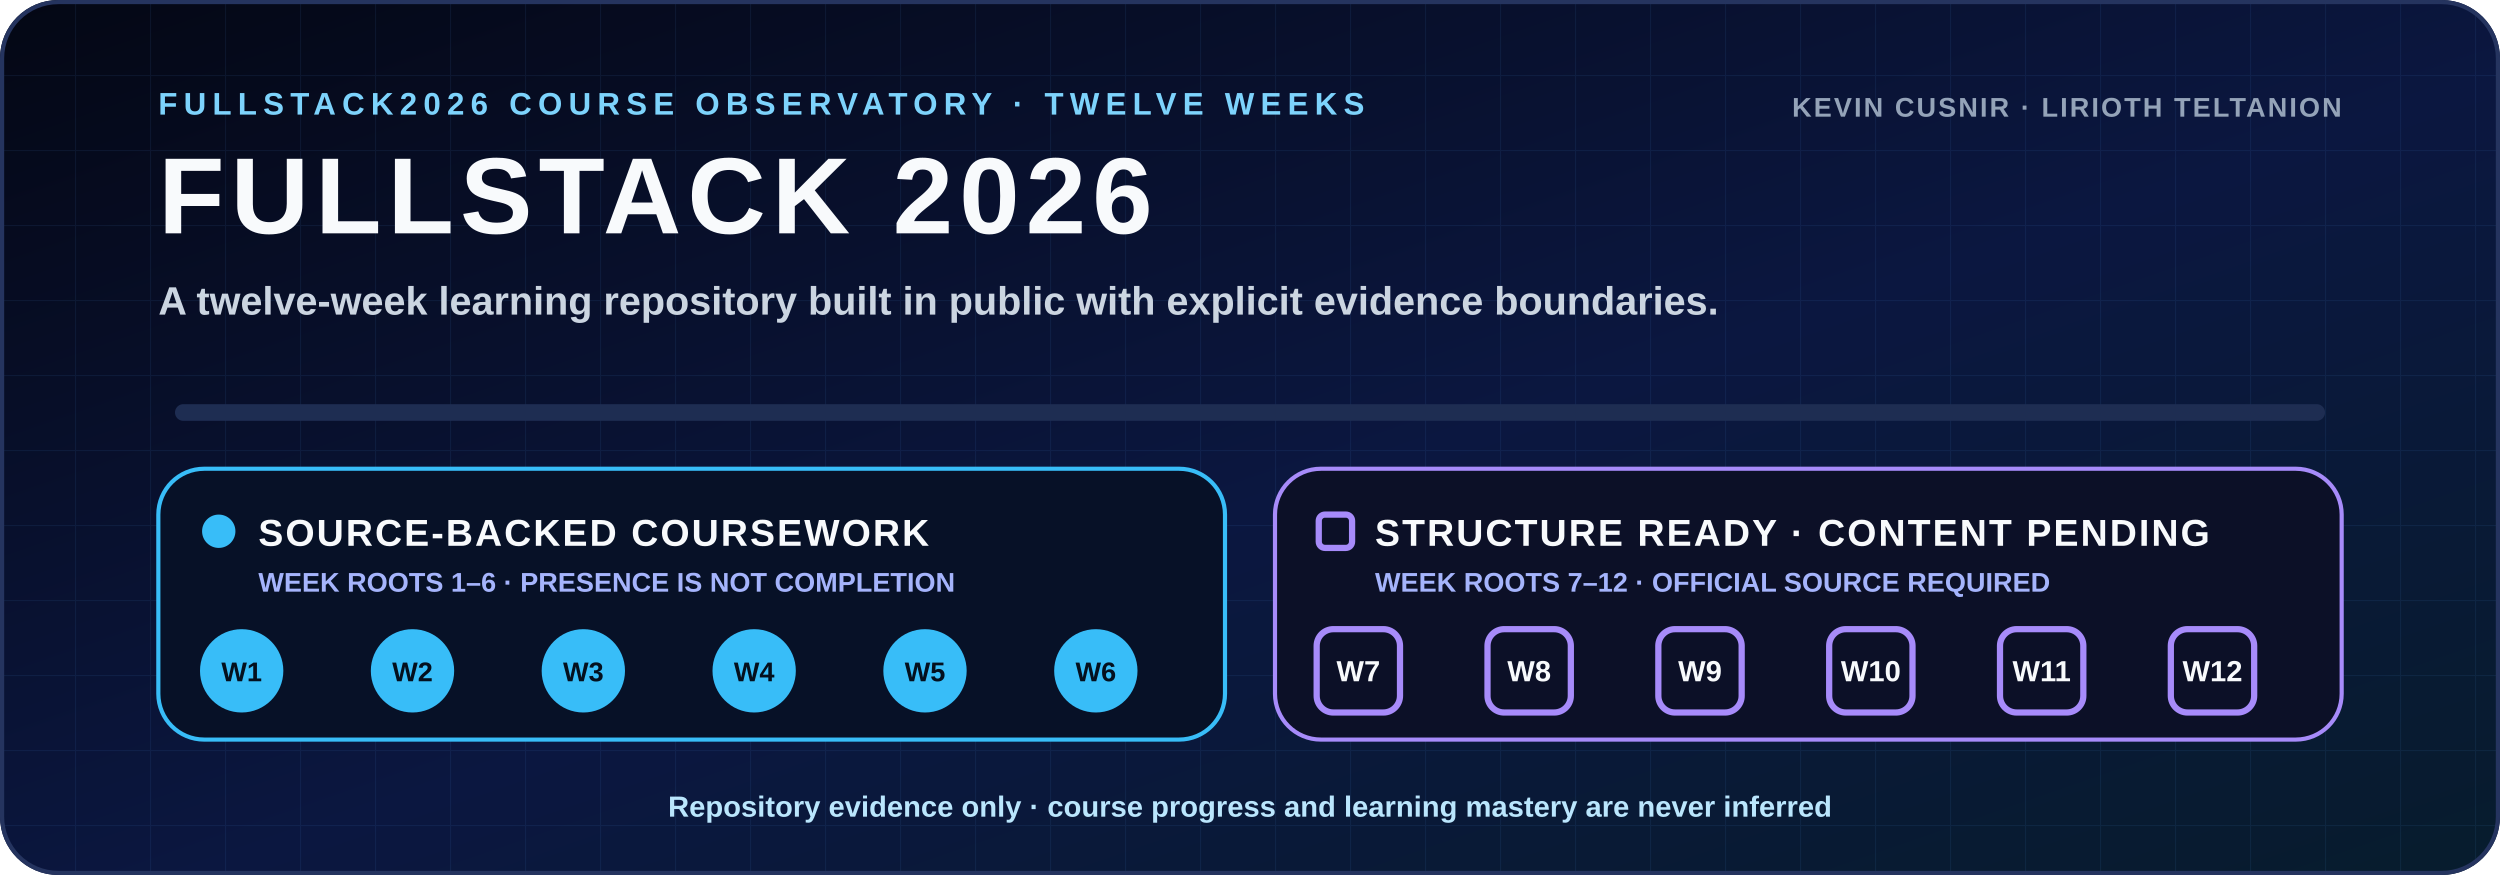
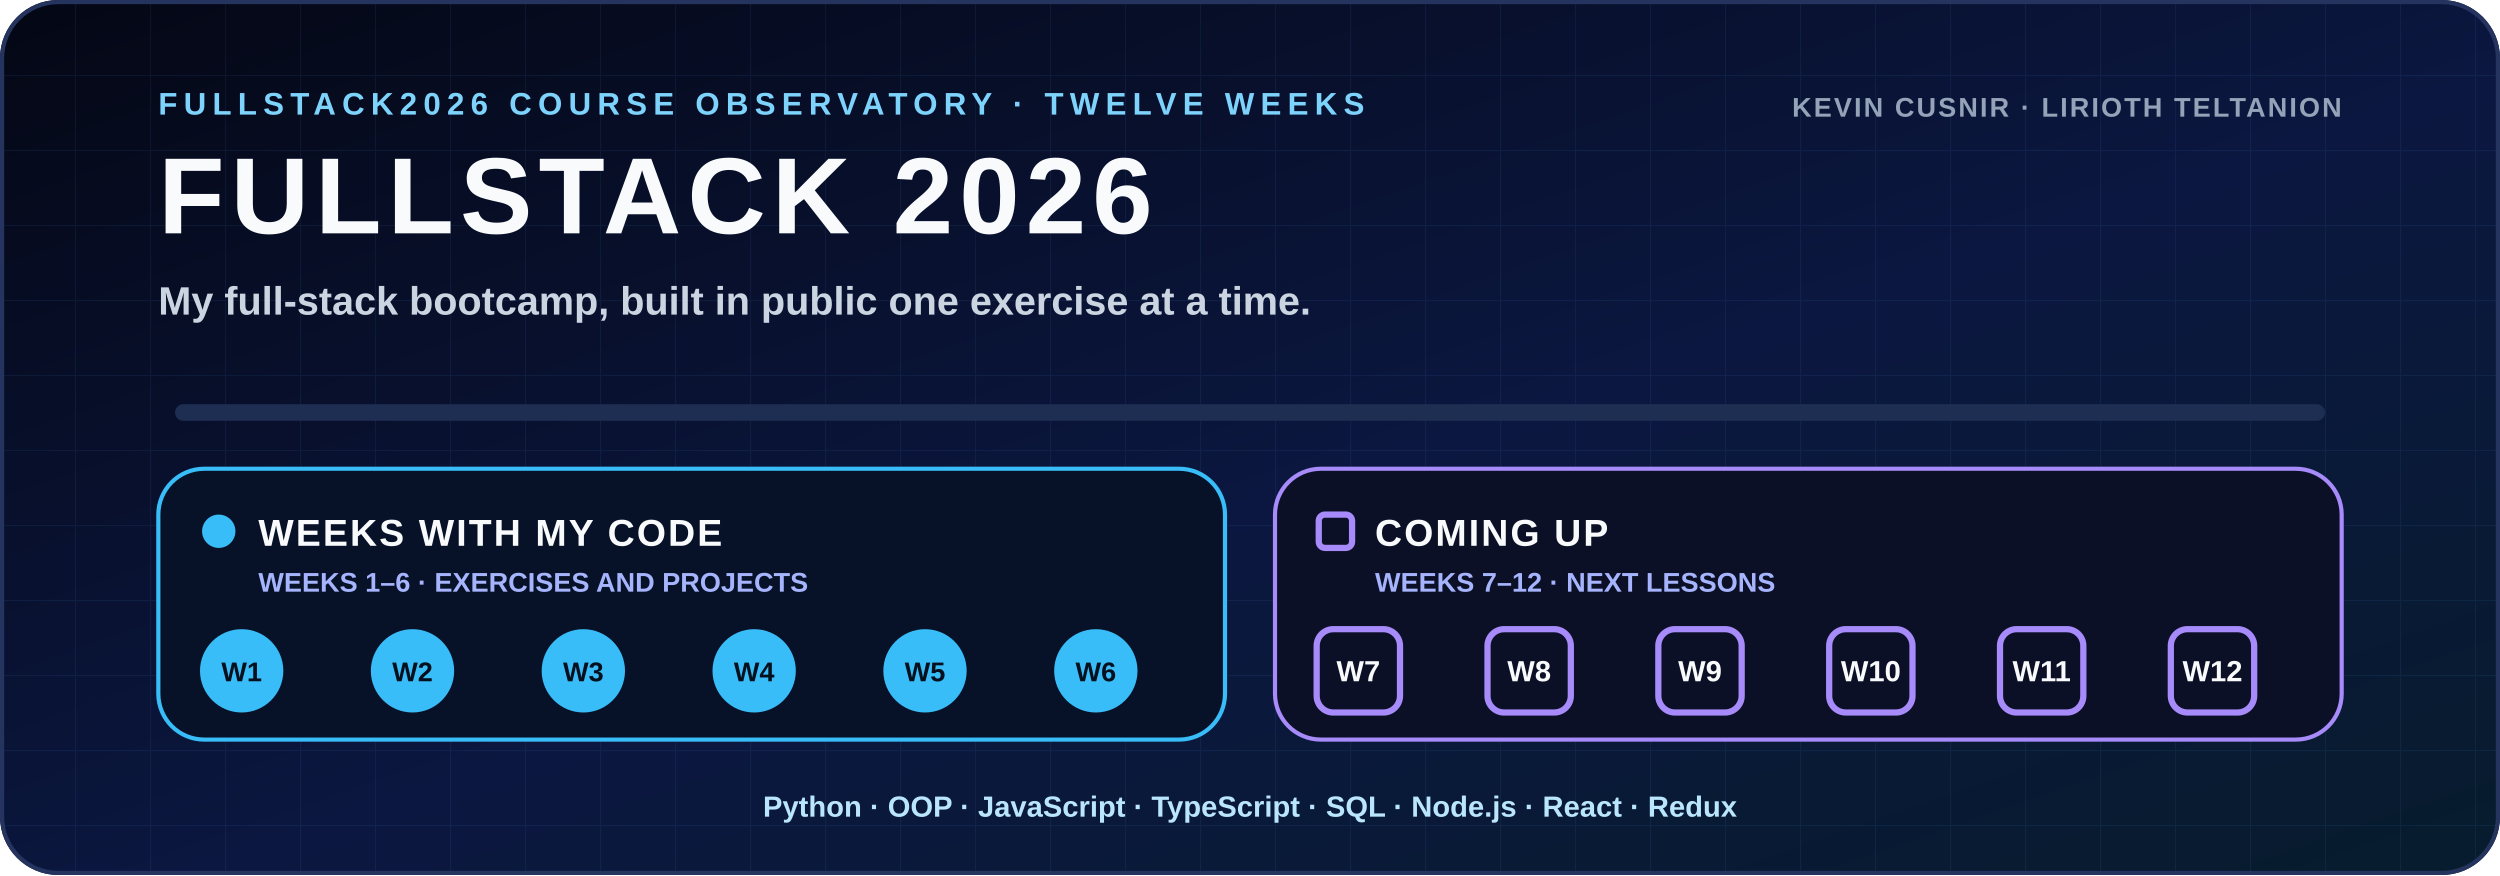
<svg xmlns="http://www.w3.org/2000/svg" width="1200" height="420" viewBox="0 0 1200 420" role="img" aria-labelledby="title desc">
  <defs>
    <linearGradient id="background" x1="0" x2="1" y1="0" y2="1">
      <stop stop-color="#040714" />
      <stop offset="0.54" stop-color="#0b1740" />
      <stop offset="1" stop-color="#071c2d" />
    </linearGradient>
    <linearGradient id="signal-gradient" x1="0" x2="1">
      <stop stop-color="#38bdf8" />
      <stop offset="0.5" stop-color="#818cf8" />
      <stop offset="1" stop-color="#22d3ee" />
    </linearGradient>
    <pattern id="grid" width="36" height="36" patternUnits="userSpaceOnUse">
      <path d="M 36 0 L 0 0 0 36" fill="none" stroke="#60a5fa" stroke-opacity="0.08" stroke-width="1" />
    </pattern>
    <filter id="soft-glow" x="-30%" y="-30%" width="160%" height="160%">
      <feGaussianBlur stdDeviation="5" result="blur" />
      <feMerge>
        <feMergeNode in="blur" />
        <feMergeNode in="SourceGraphic" />
      </feMerge>
    </filter>
    <style>
      .eyebrow { font: 700 15px "Segoe UI", Arial, sans-serif; letter-spacing: 3px; fill: #7dd3fc; }
      .title { font: 900 52px "Segoe UI", Arial, sans-serif; letter-spacing: 3px; fill: #f8fafc; }
      .subtitle { font: 600 19px "Segoe UI", Arial, sans-serif; fill: #cbd5e1; }
      .panel-title { font: 800 18px "Segoe UI", Arial, sans-serif; letter-spacing: 1px; fill: #f8fafc; }
      .panel-note { font: 600 13px "Segoe UI", Arial, sans-serif; fill: #a5b4fc; }
      .week { font: 800 14px "Segoe UI", Arial, sans-serif; fill: #f8fafc; }
      .week-dark { font: 900 13px "Segoe UI", Arial, sans-serif; fill: #04101e; }
      .truth { font: 650 14px "Segoe UI", Arial, sans-serif; fill: #bae6fd; }
      .signature { font: 700 13px "Segoe UI", Arial, sans-serif; letter-spacing: 1px; fill: #94a3b8; }
      .signal { animation: signal-sweep 12s linear infinite; }
      @keyframes signal-sweep { to { stroke-dashoffset: -240; } }
      @media (prefers-reduced-motion: reduce) {
        .signal { animation: none; stroke-dasharray: none; opacity: 0.42; }
      }
    </style>
  </defs>
  <rect width="1200" height="420" rx="28" fill="url(#background)" />
  <rect x="1" y="1" width="1198" height="418" rx="27" fill="url(#grid)" stroke="#25345f" stroke-width="2" />
  <path d="M88 198 H1112" stroke="#1e2d52" stroke-width="8" stroke-linecap="round" />
  <path class="signal" d="M88 198 H1112" stroke="url(#signal-gradient)" stroke-width="3" stroke-linecap="round" stroke-dasharray="18 22" filter="url(#soft-glow)" />
  <text x="76" y="55" class="eyebrow">FULLSTACK2026 COURSE OBSERVATORY · TWELVE WEEKS</text>
  <text x="76" y="112" class="title">FULLSTACK 2026</text>
-   <text x="76" y="151" class="subtitle">A twelve-week learning repository built in public with explicit evidence boundaries.</text>
+   <text x="76" y="151" class="subtitle">My full-stack bootcamp, built in public one exercise at a time.</text>
  <text x="1124" y="56" text-anchor="end" class="signature">KEVIN CUSNIR · LIRIOTH TELTANION</text>
  <g aria-label="Weeks 1 through 6 contain source files">
    <rect x="76" y="225" width="512" height="130" rx="22" fill="#071127" stroke="#38bdf8" stroke-width="2" />
    <circle cx="105" cy="255" r="8" fill="#38bdf8" />
-     <text x="124" y="262" class="panel-title">SOURCE-BACKED COURSEWORK</text>
-     <text x="124" y="284" class="panel-note">WEEK ROOTS 1–6 · PRESENCE IS NOT COMPLETION</text>
+     <text x="124" y="262" class="panel-title">WEEKS WITH MY CODE</text>
+     <text x="124" y="284" class="panel-note">WEEKS 1–6 · EXERCISES AND PROJECTS</text>
    <g transform="translate(116 322)">
      <circle r="20" fill="#38bdf8" />
      <text y="5" text-anchor="middle" class="week-dark">W1</text>
    </g>
    <g transform="translate(198 322)">
      <circle r="20" fill="#38bdf8" />
      <text y="5" text-anchor="middle" class="week-dark">W2</text>
    </g>
    <g transform="translate(280 322)">
      <circle r="20" fill="#38bdf8" />
      <text y="5" text-anchor="middle" class="week-dark">W3</text>
    </g>
    <g transform="translate(362 322)">
      <circle r="20" fill="#38bdf8" />
      <text y="5" text-anchor="middle" class="week-dark">W4</text>
    </g>
    <g transform="translate(444 322)">
      <circle r="20" fill="#38bdf8" />
      <text y="5" text-anchor="middle" class="week-dark">W5</text>
    </g>
    <g transform="translate(526 322)">
      <circle r="20" fill="#38bdf8" />
      <text y="5" text-anchor="middle" class="week-dark">W6</text>
    </g>
  </g>
  <g aria-label="Weeks 7 through 12 are scaffolds awaiting official coursework">
    <rect x="612" y="225" width="512" height="130" rx="22" fill="#0c1027" stroke="#a78bfa" stroke-width="2" />
    <rect x="97" y="247" width="16" height="16" rx="3" fill="none" stroke="#a78bfa" stroke-width="3" transform="translate(536 0)" />
-     <text x="660" y="262" class="panel-title">STRUCTURE READY · CONTENT PENDING</text>
-     <text x="660" y="284" class="panel-note">WEEK ROOTS 7–12 · OFFICIAL SOURCE REQUIRED</text>
+     <text x="660" y="262" class="panel-title">COMING UP</text>
+     <text x="660" y="284" class="panel-note">WEEKS 7–12 · NEXT LESSONS</text>
    <g transform="translate(652 322)">
      <rect x="-20" y="-20" width="40" height="40" rx="8" fill="none" stroke="#a78bfa" stroke-width="3" />
      <text y="5" text-anchor="middle" class="week">W7</text>
    </g>
    <g transform="translate(734 322)">
      <rect x="-20" y="-20" width="40" height="40" rx="8" fill="none" stroke="#a78bfa" stroke-width="3" />
      <text y="5" text-anchor="middle" class="week">W8</text>
    </g>
    <g transform="translate(816 322)">
      <rect x="-20" y="-20" width="40" height="40" rx="8" fill="none" stroke="#a78bfa" stroke-width="3" />
      <text y="5" text-anchor="middle" class="week">W9</text>
    </g>
    <g transform="translate(898 322)">
      <rect x="-20" y="-20" width="40" height="40" rx="8" fill="none" stroke="#a78bfa" stroke-width="3" />
      <text y="5" text-anchor="middle" class="week">W10</text>
    </g>
    <g transform="translate(980 322)">
      <rect x="-20" y="-20" width="40" height="40" rx="8" fill="none" stroke="#a78bfa" stroke-width="3" />
      <text y="5" text-anchor="middle" class="week">W11</text>
    </g>
    <g transform="translate(1062 322)">
      <rect x="-20" y="-20" width="40" height="40" rx="8" fill="none" stroke="#a78bfa" stroke-width="3" />
      <text y="5" text-anchor="middle" class="week">W12</text>
    </g>
  </g>
-   <text x="600" y="392" text-anchor="middle" class="truth">Repository evidence only · course progress and learning mastery are never inferred</text>
+   <text x="600" y="392" text-anchor="middle" class="truth">Python · OOP · JavaScript · TypeScript · SQL · Node.js · React · Redux</text>
</svg>
